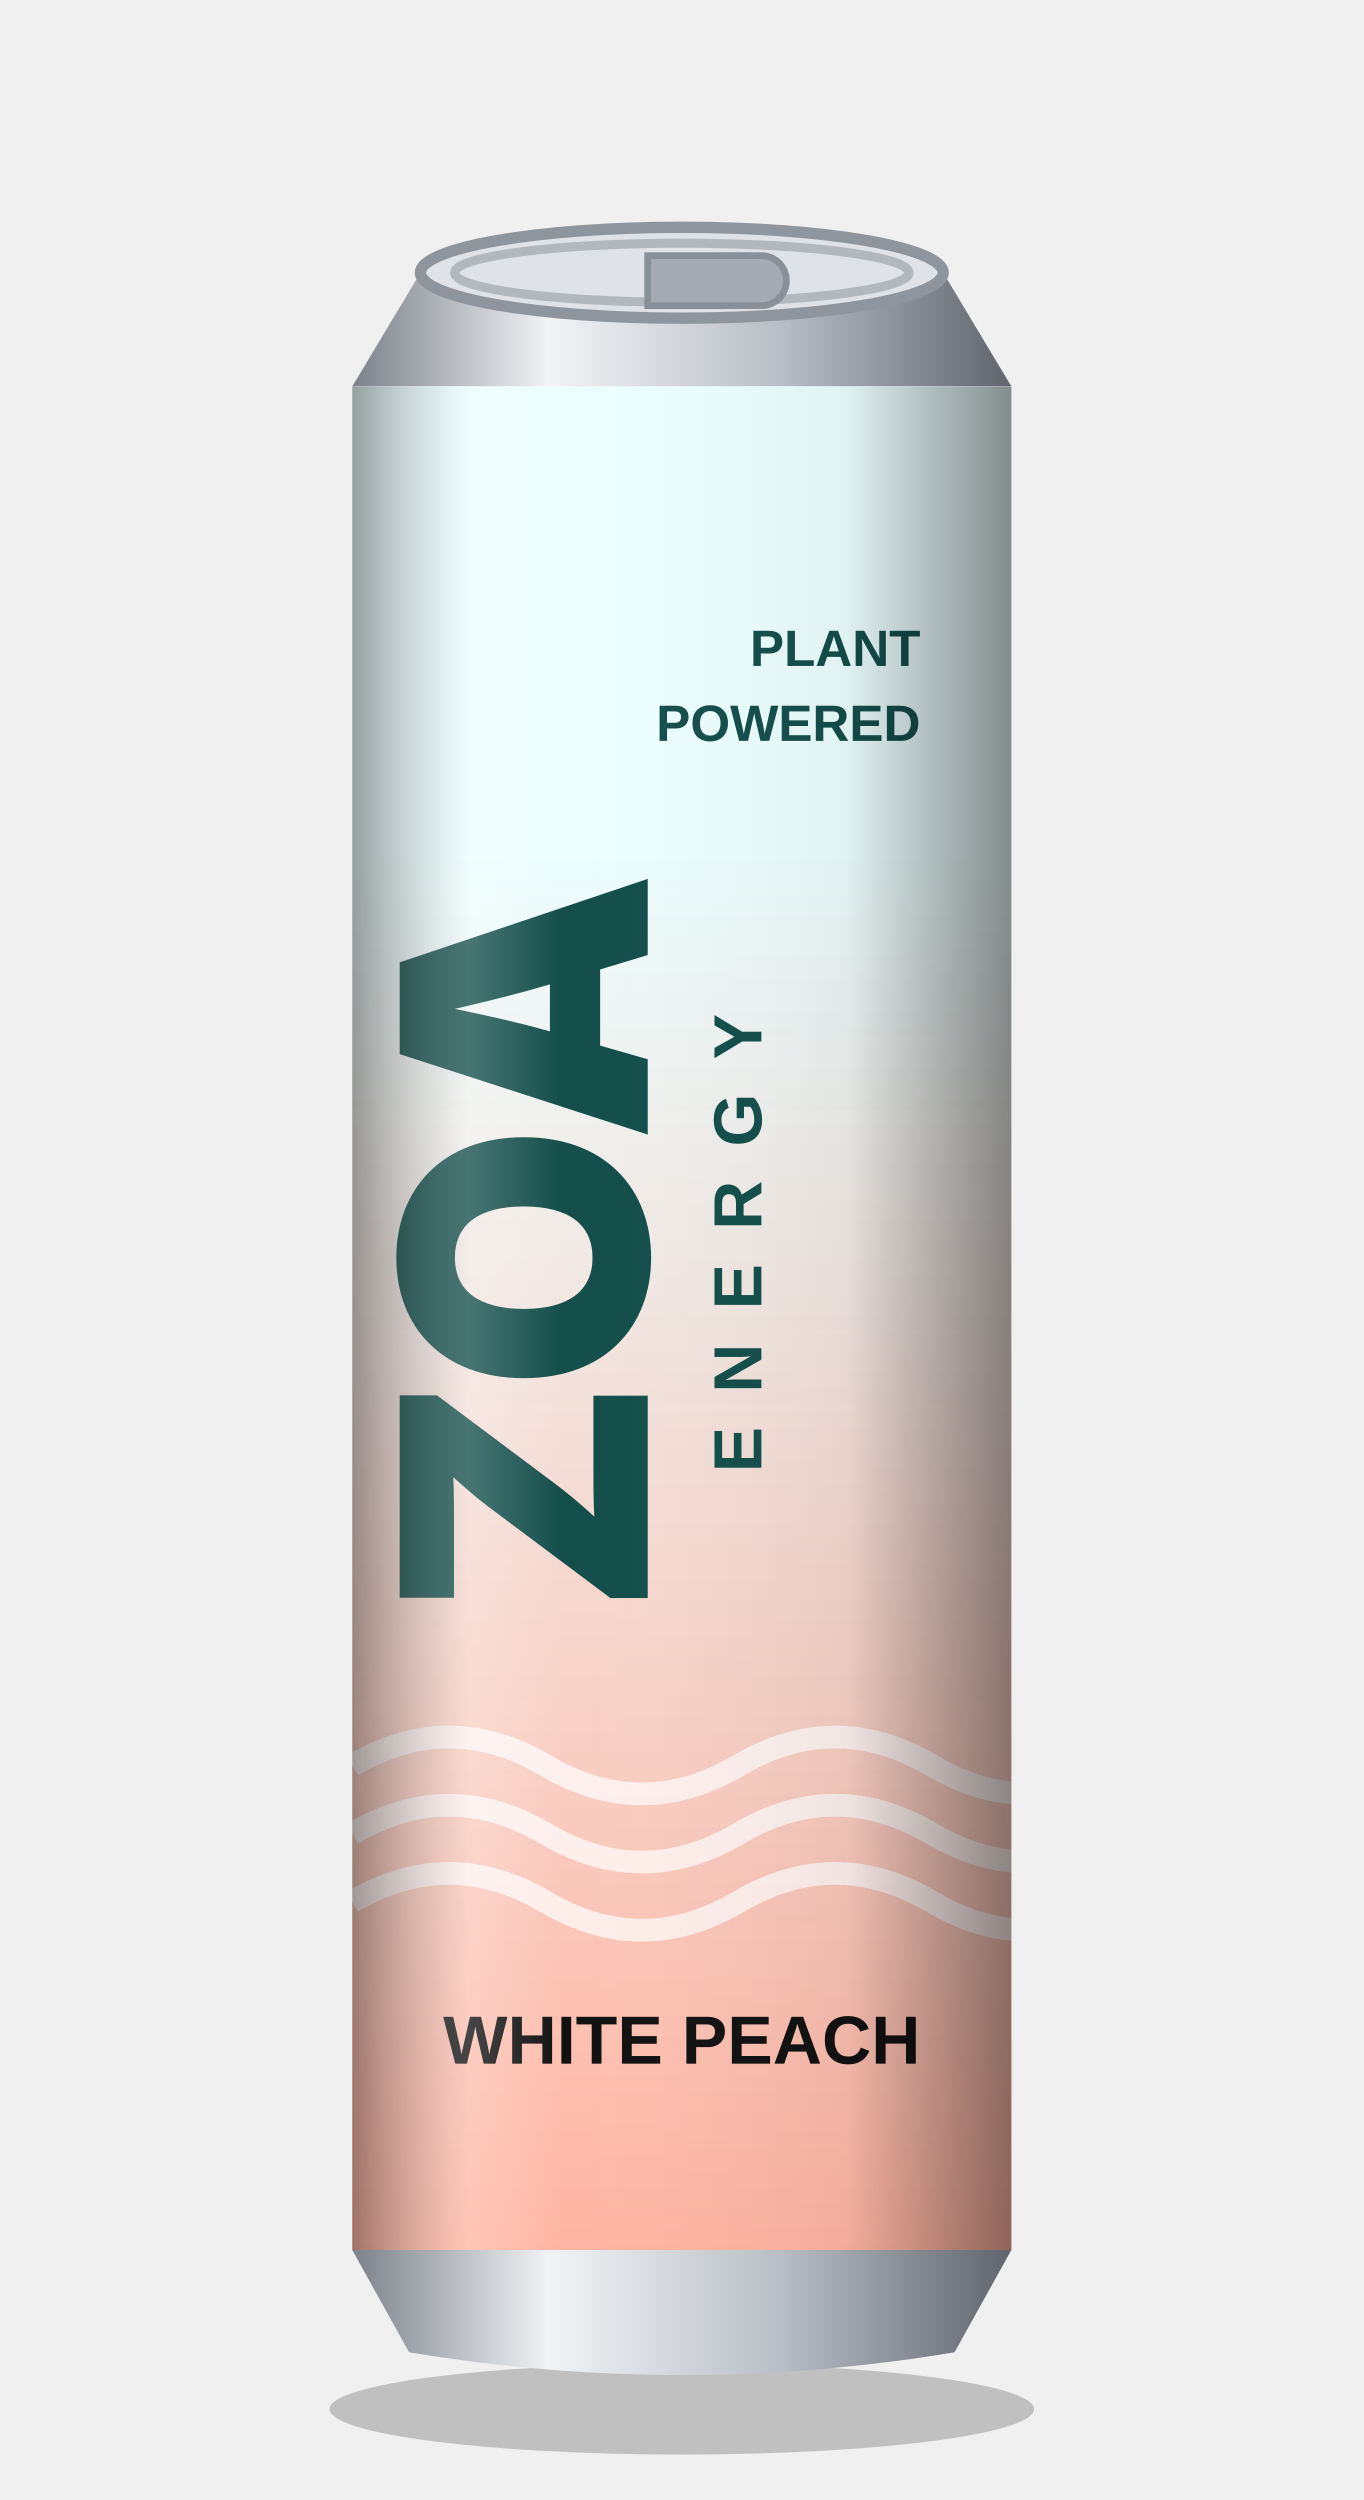
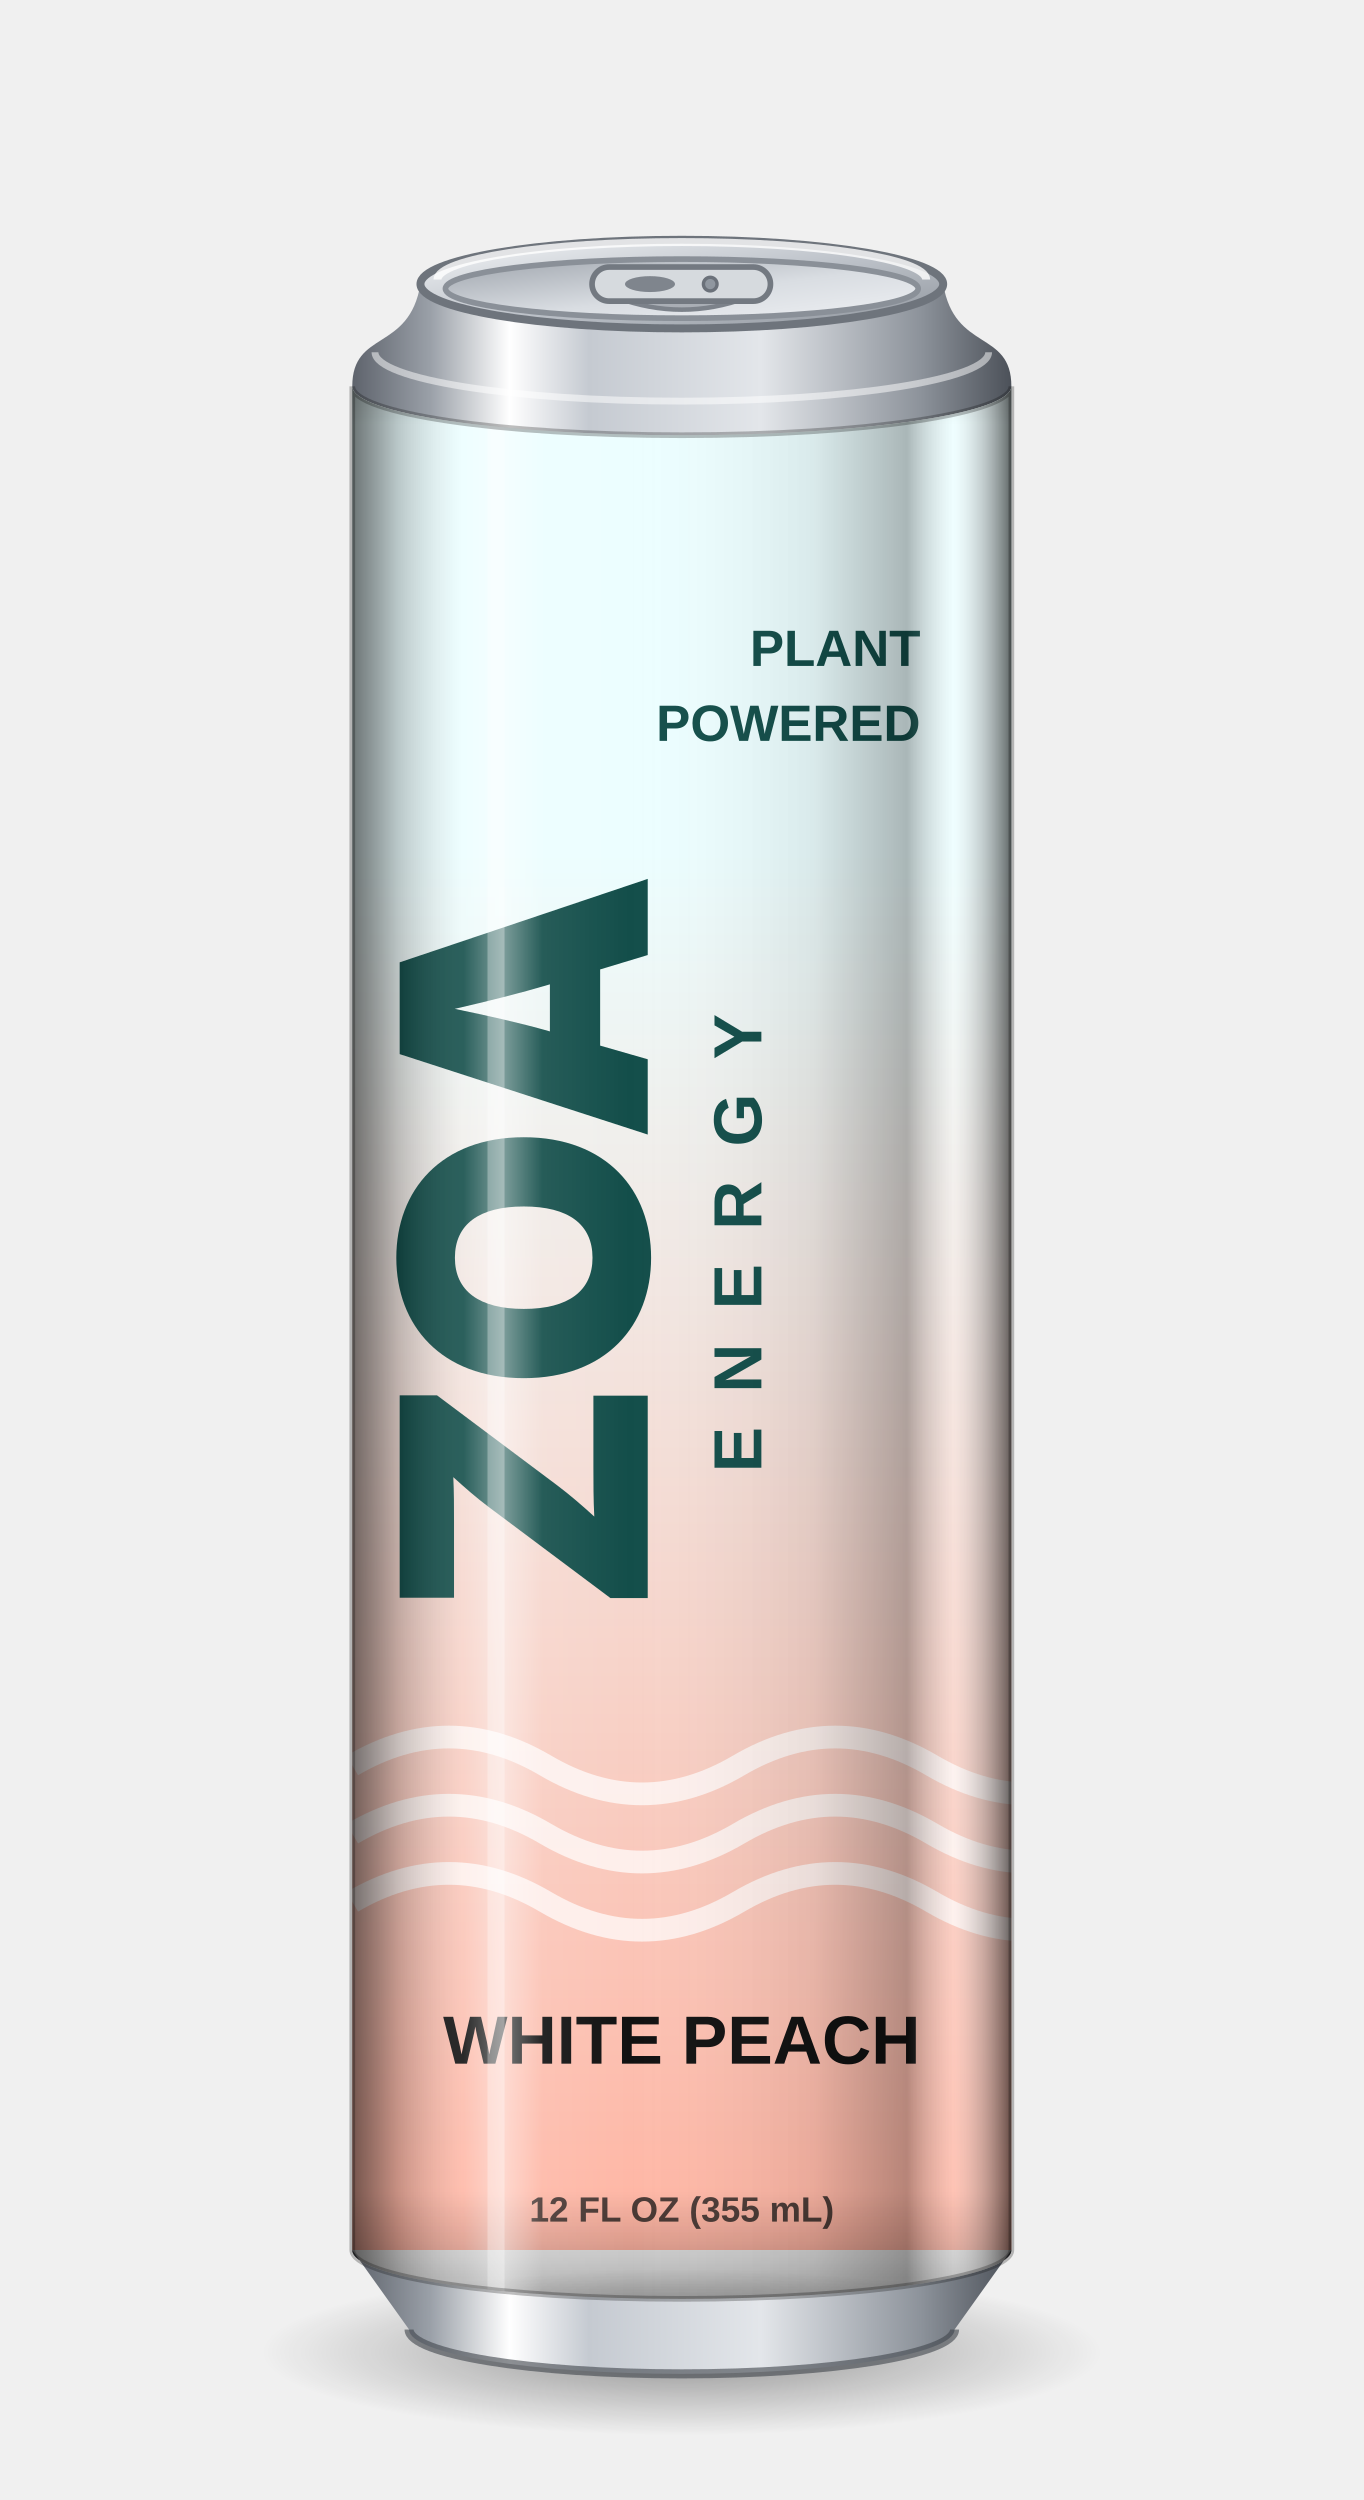
<svg xmlns="http://www.w3.org/2000/svg" viewBox="0 0 120 220" width="120" height="220" role="img" aria-label="Zoa White Peach can, Second Wind art">
  <defs>
    <linearGradient id="shade-zoa-white-peach" x1="0" x2="1">
-       <stop offset="0" stop-color="#000" stop-opacity="0.38" />
-       <stop offset="0.18" stop-color="#fff" stop-opacity="0.22" />
-       <stop offset="0.32" stop-color="#fff" stop-opacity="0" />
-       <stop offset="0.75" stop-color="#000" stop-opacity="0.05" />
-       <stop offset="1" stop-color="#000" stop-opacity="0.45" />
+       <stop offset="0" stop-color="#000" stop-opacity="0.55" />
+       <stop offset="0.07" stop-color="#000" stop-opacity="0.22" />
+       <stop offset="0.17" stop-color="#fff" stop-opacity="0.10" />
+       <stop offset="0.23" stop-color="#fff" stop-opacity="0.45" />
+       <stop offset="0.29" stop-color="#fff" stop-opacity="0.08" />
+       <stop offset="0.42" stop-color="#fff" stop-opacity="0" />
+       <stop offset="0.70" stop-color="#000" stop-opacity="0.08" />
+       <stop offset="0.84" stop-color="#000" stop-opacity="0.28" />
+       <stop offset="0.91" stop-color="#fff" stop-opacity="0.16" />
+       <stop offset="1" stop-color="#000" stop-opacity="0.62" />
+     </linearGradient>
+     <linearGradient id="vshade-zoa-white-peach" x1="0" y1="0" x2="0" y2="1">
+       <stop offset="0" stop-color="#000" stop-opacity="0.28" />
+       <stop offset="0.05" stop-color="#000" stop-opacity="0" />
+       <stop offset="0.94" stop-color="#000" stop-opacity="0" />
+       <stop offset="1" stop-color="#000" stop-opacity="0.32" />
    </linearGradient>
    <linearGradient id="metal-zoa-white-peach" x1="0" x2="1">
-       <stop offset="0" stop-color="#7c818a" />
-       <stop offset="0.3" stop-color="#f1f3f5" />
-       <stop offset="0.65" stop-color="#b9bec6" />
-       <stop offset="1" stop-color="#5f646d" />
+       <stop offset="0" stop-color="#5d626b" />
+       <stop offset="0.12" stop-color="#9aa0a8" />
+       <stop offset="0.24" stop-color="#ffffff" />
+       <stop offset="0.36" stop-color="#c5cad1" />
+       <stop offset="0.62" stop-color="#e3e6ea" />
+       <stop offset="0.86" stop-color="#8d939b" />
+       <stop offset="1" stop-color="#4b5058" />
    </linearGradient>
+     <linearGradient id="lid-zoa-white-peach" x1="0" y1="0" x2="1" y2="1">
+       <stop offset="0" stop-color="#f4f6f8" />
+       <stop offset="0.5" stop-color="#bfc4cb" />
+       <stop offset="1" stop-color="#8e949c" />
+     </linearGradient>
+     <linearGradient id="well-zoa-white-peach" x1="0" y1="0" x2="1" y2="1">
+       <stop offset="0" stop-color="#9ea4ac" />
+       <stop offset="0.55" stop-color="#d9dde2" />
+       <stop offset="1" stop-color="#eef0f3" />
+     </linearGradient>
+     <radialGradient id="floor-zoa-white-peach">
+       <stop offset="0" stop-color="#000" stop-opacity="0.4" />
+       <stop offset="1" stop-color="#000" stop-opacity="0" />
+     </radialGradient>
    <clipPath id="body-zoa-white-peach">
-       <rect x="31" y="34" width="58" height="164" />
+       <path d="M31 34 A29.0 4.3 0 0 0 89 34 L89 198 A29.0 4.3 0 0 1 31 198 Z" />
    </clipPath>
  </defs>
-   <ellipse cx="60.0" cy="212" rx="31.0" ry="4" fill="#000" opacity="0.2" />
-   <path d="M37 24 L83 24 L89 34 L31 34 Z" fill="url(#metal-zoa-white-peach)" />
-   <ellipse cx="60.0" cy="24" rx="23.0" ry="4" fill="#dfe2e6" stroke="#8f959d" stroke-width="1" />
-   <ellipse cx="60.0" cy="24" rx="20.0" ry="2.6" fill="none" stroke="#b3b8bf" stroke-width="0.8" />
-   <path d="M57.0 22.5 h10 a2.2 2.2 0 0 1 0 4.4 h-10 z" fill="#a6abb3" stroke="#8a9098" stroke-width="0.6" />
+   <ellipse cx="60.0" cy="207" rx="37.0" ry="7.3" fill="url(#floor-zoa-white-peach)" />
+   <path d="M31 198 A29.0 4.3 0 0 0 89 198 L84 205 A24.0 3.9 0 0 1 36 205 Z" fill="url(#metal-zoa-white-peach)" />
+   <path d="M36 205 A24.0 3.9 0 0 0 84 205" stroke="#3f444b" stroke-width="0.8" fill="none" opacity="0.6" />
+   <path d="M31 34 C31 29,36 31,37 25 L83 25 C84 31,89 29,89 34 A29.0 4.3 0 0 1 31 34 Z" fill="url(#metal-zoa-white-peach)" />
+   <path d="M33 31 A27.0 4.3 0 0 0 87 31" stroke="#fff" stroke-width="0.6" fill="none" opacity="0.5" />
  <g clip-path="url(#body-zoa-white-peach)">
    <linearGradient id="zo-white-peach" x1="0" y1="0" x2="0" y2="1">
      <stop offset="0.25" stop-color="#ecfeff" />
      <stop offset="1" stop-color="#ffb4a2" />
    </linearGradient>
    <rect x="31" y="34" width="58" height="164" fill="url(#zo-white-peach)" />
    <g transform="translate(57.0 109.4) rotate(-90)">
      <text x="0.0" y="0.0" font-family="'Arial Black','Inter Black','Helvetica Neue',Arial,sans-serif" font-size="30" font-weight="900" text-anchor="middle" fill="#134e4a" textLength="65.6" lengthAdjust="spacingAndGlyphs">ZOA</text>
    </g>
    <g transform="translate(67.0 109.4) rotate(-90)">
      <text x="0.0" y="0.0" font-family="'Helvetica Neue',Arial,Inter,sans-serif" font-size="6" font-weight="800" text-anchor="middle" fill="#134e4a" letter-spacing="3">ENERGY</text>
    </g>
    <path d="M31 155.36 q8.5 -5 17 0 t17 0 t17 0 t17 0" stroke="#fff" stroke-width="2" fill="none" opacity="0.7" />
    <path d="M31 161.36 q8.5 -5 17 0 t17 0 t17 0 t17 0" stroke="#fff" stroke-width="2" fill="none" opacity="0.7" />
    <path d="M31 167.36 q8.5 -5 17 0 t17 0 t17 0 t17 0" stroke="#fff" stroke-width="2" fill="none" opacity="0.7" />
    <text x="81.0" y="58.6" font-family="'Helvetica Neue',Arial,Inter,sans-serif" font-size="4.5" font-weight="800" text-anchor="end" fill="#134e4a">PLANT</text>
    <text x="81.0" y="65.2" font-family="'Helvetica Neue',Arial,Inter,sans-serif" font-size="4.5" font-weight="800" text-anchor="end" fill="#134e4a">POWERED</text>
    <text x="60.0" y="181.6" font-family="'Helvetica Neue',Arial,Inter,sans-serif" font-size="6" font-weight="900" text-anchor="middle" fill="#111111">WHITE PEACH</text>
-     <rect x="31" y="34" width="58" height="164" fill="url(#shade-zoa-white-peach)" />
+     <text x="60.0" y="195.5" font-family="'Helvetica Neue',Arial,Inter,sans-serif" font-size="3.1" font-weight="700" text-anchor="middle" fill="#111111" opacity="0.75">12 FL OZ (355 mL)</text>
+     <rect x="31" y="29.7" width="58" height="172.6" fill="url(#vshade-zoa-white-peach)" />
+     <rect x="31" y="29.7" width="58" height="172.6" fill="url(#shade-zoa-white-peach)" />
+     <rect x="42.9" y="29.7" width="1.5" height="172.6" fill="#fff" opacity="0.3" />
  </g>
-   <path d="M31 198 L89 198 L84 207 Q60.0 211 36 207 Z" fill="url(#metal-zoa-white-peach)" />
+   <path d="M31 34 A29.0 4.3 0 0 0 89 34 L89 198 A29.0 4.3 0 0 1 31 198 Z" fill="none" stroke="#000" stroke-opacity="0.25" stroke-width="0.5" />
+   <ellipse cx="60.0" cy="25" rx="23.0" ry="3.9" fill="url(#lid-zoa-white-peach)" stroke="#6e747c" stroke-width="0.7" />
+   <ellipse cx="60.0" cy="25.4" rx="20.8" ry="2.6" fill="url(#well-zoa-white-peach)" stroke="#8a9098" stroke-width="0.5" />
+   <path d="M54.3 26.2 q5.7 2.1 11.4 0 l-1.5 -1.4 h-8.4 z" fill="#a9aeb5" stroke="#7c828a" stroke-width="0.4" />
+   <path d="M53.6 23.5 h12.7 a1.5 1.5 0 0 1 0 3.0 h-12.7 a1.5 1.5 0 0 1 0 -3.0 z" fill="#d6dade" stroke="#737981" stroke-width="0.5" />
+   <ellipse cx="57.2" cy="25" rx="2.2" ry="0.7" fill="#7f858d" />
+   <circle cx="62.5" cy="25" r="0.6" fill="#9097a0" stroke="#6b717a" stroke-width="0.3" />
+   <path d="M38.5 24.6 A21.5 3.3 0 0 1 81.5 24.6" stroke="#fff" stroke-width="0.7" fill="none" opacity="0.8" />
</svg>
